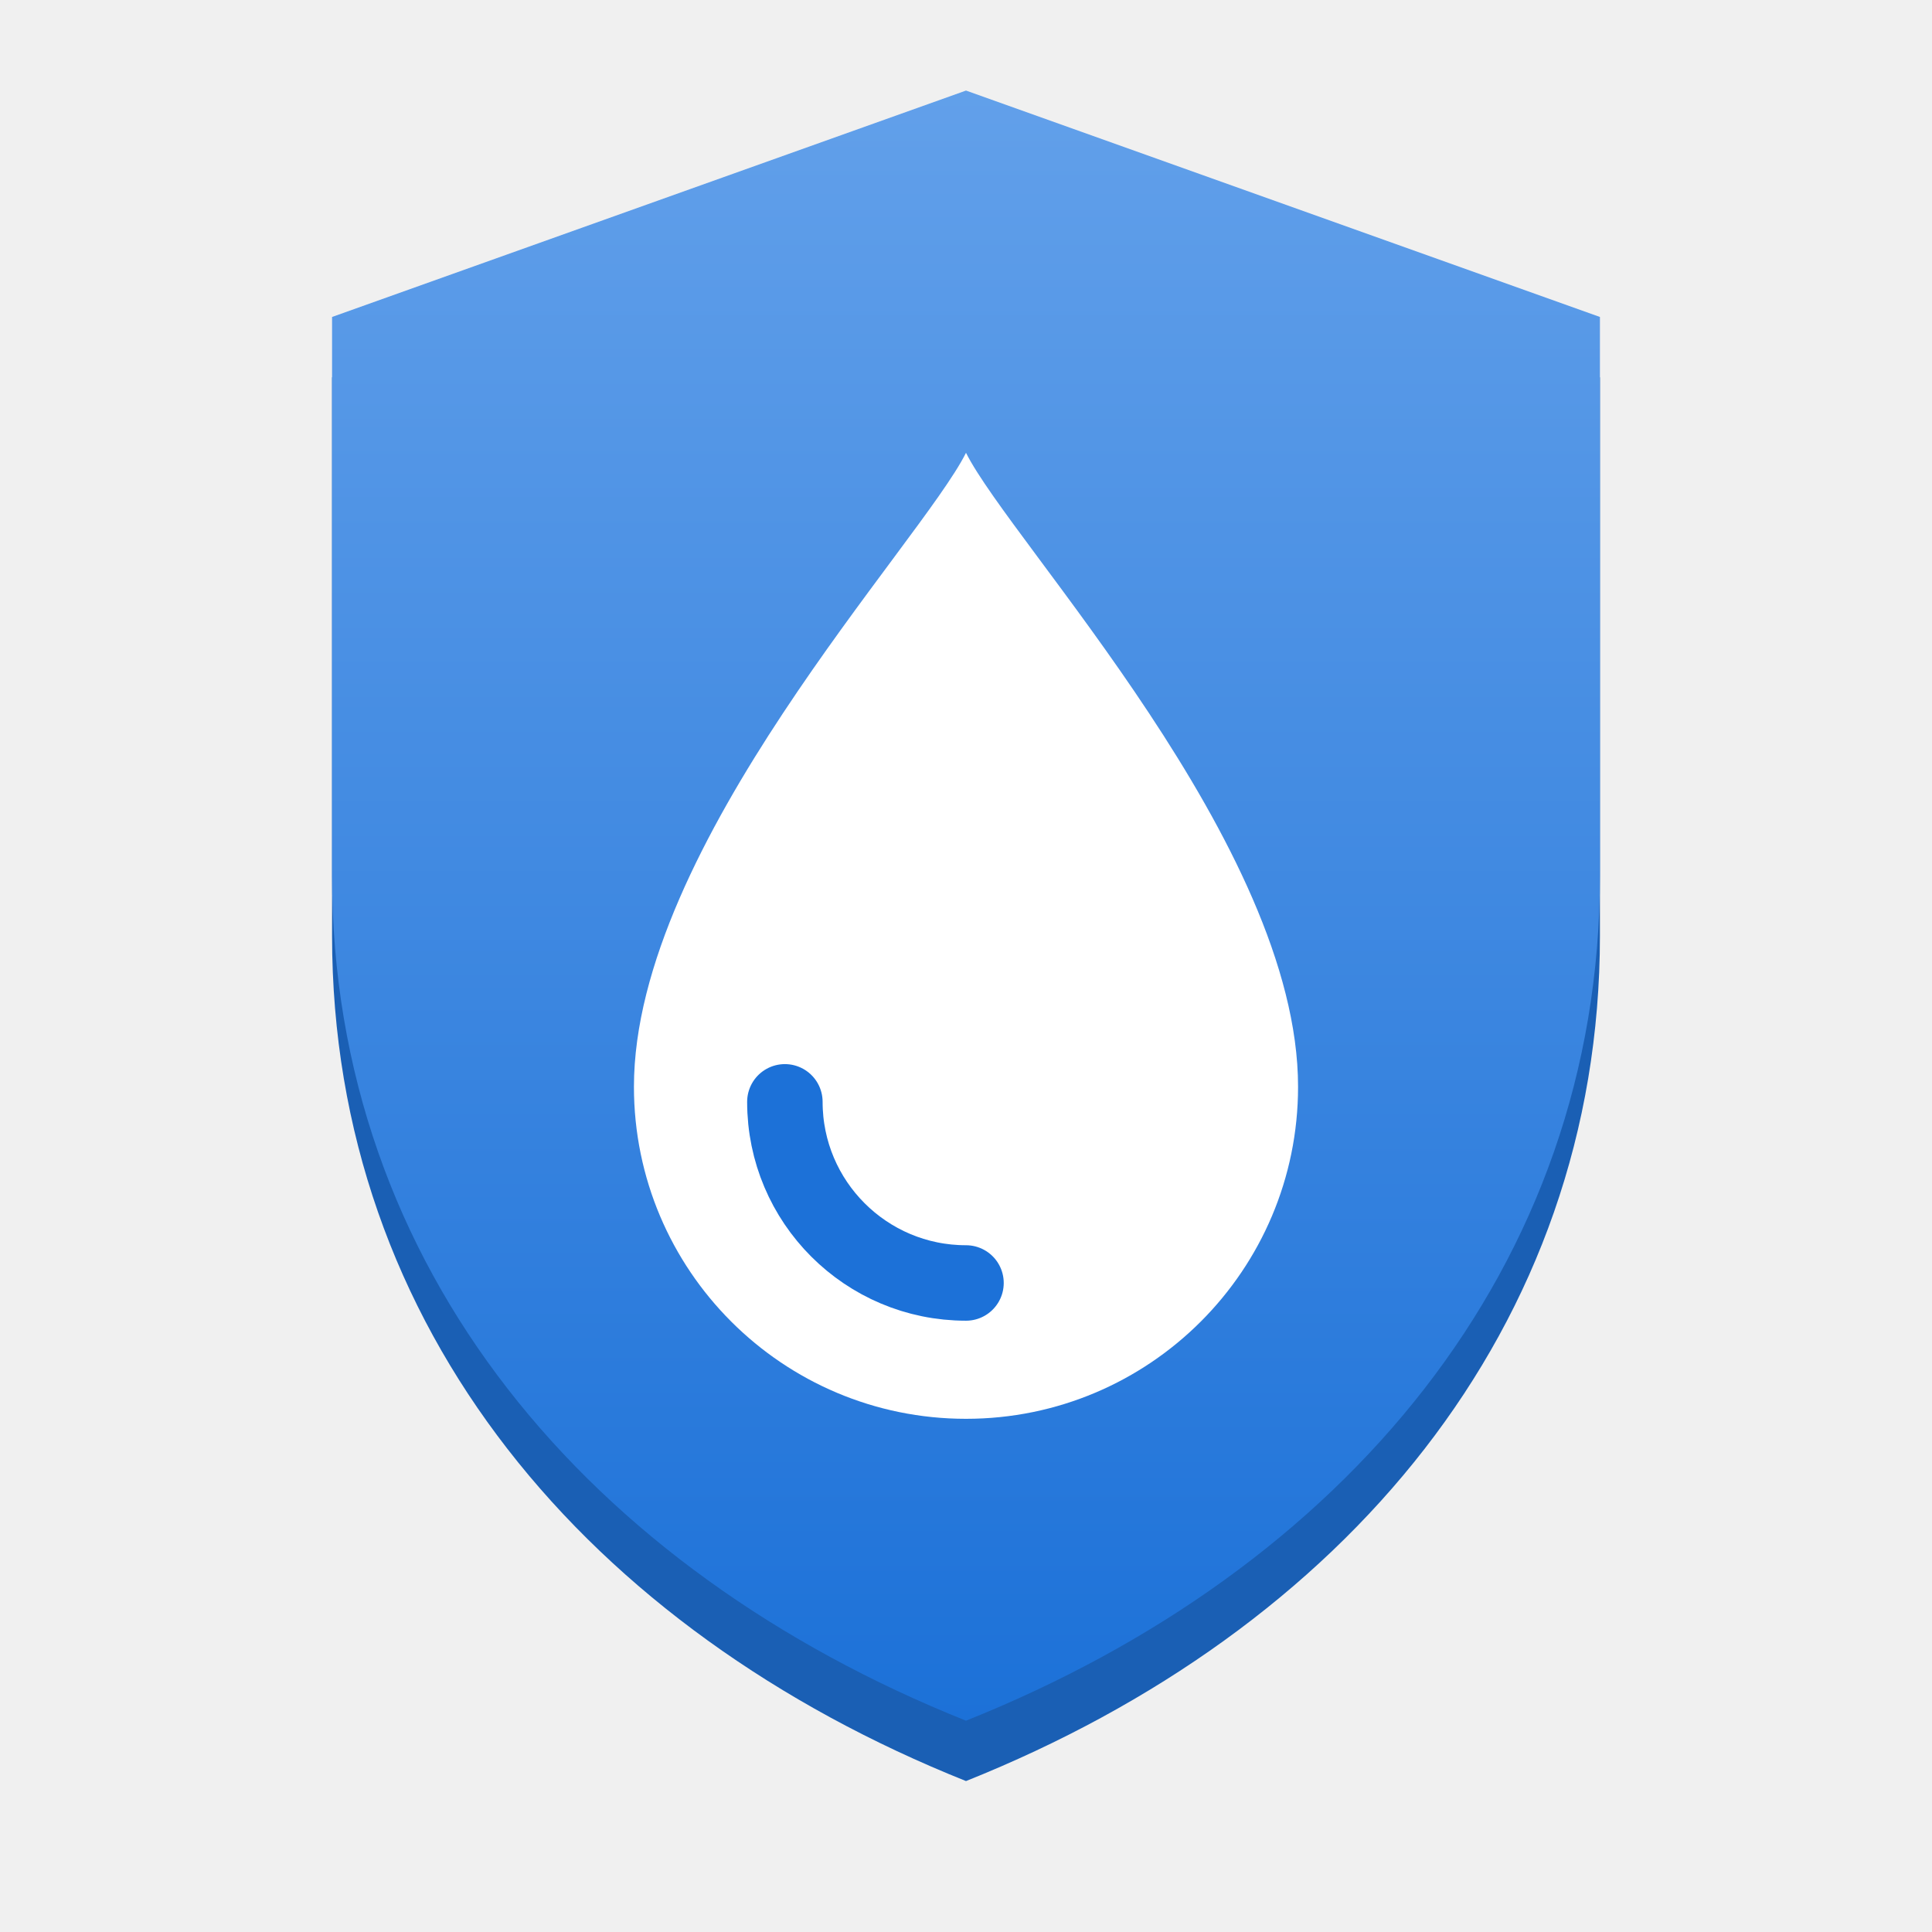
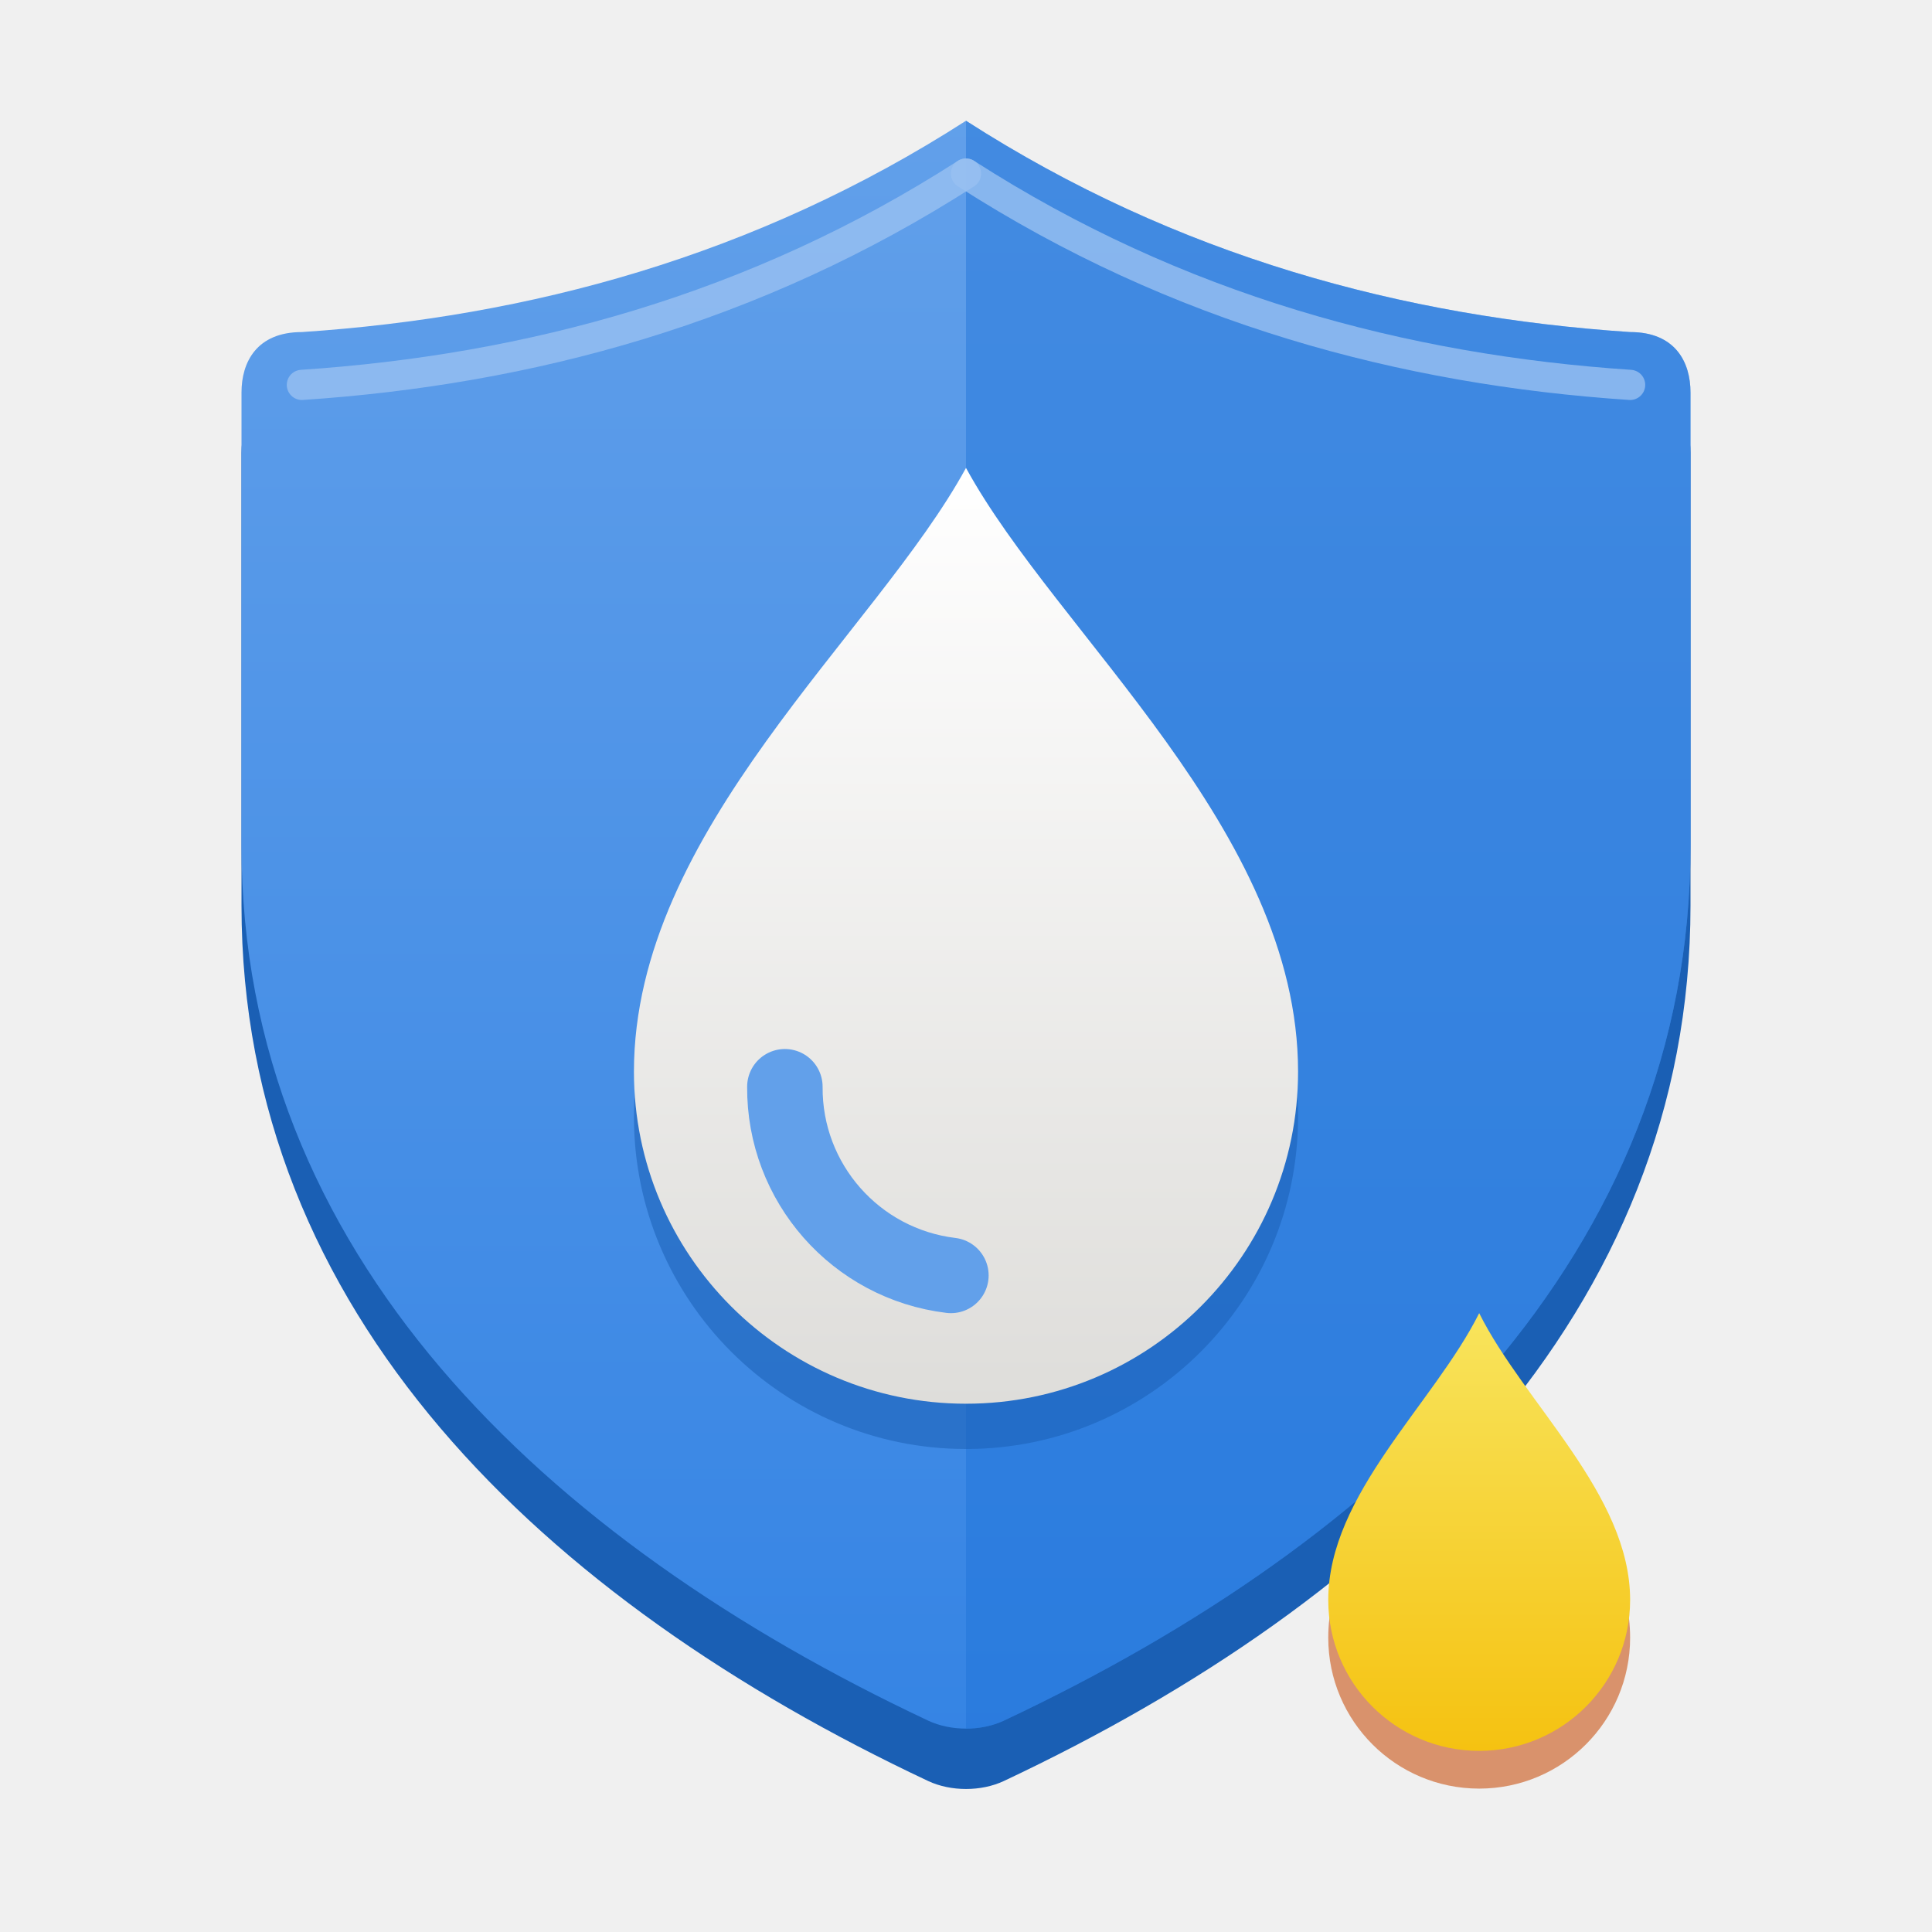
<svg xmlns="http://www.w3.org/2000/svg" width="128" height="128" viewBox="0 0 128 128">
  <defs>
-     <linearGradient id="s" x1="0" y1="0" x2="0" y2="1">
+     <linearGradient id="face" x1="0" y1="0" x2="0" y2="1">
      <stop offset="0" stop-color="#62a0ea" />
-       <stop offset="1" stop-color="#1c71d8" />
+       <stop offset="1" stop-color="#3584e4" />
    </linearGradient>
+     <linearGradient id="drop" x1="0" y1="0" x2="0" y2="1">
+       <stop offset="0" stop-color="#ffffff" />
+       <stop offset="1" stop-color="#deddda" />
+     </linearGradient>
+     <linearGradient id="spill" x1="0" y1="0" x2="0" y2="1">
+       <stop offset="0" stop-color="#f8e45c" />
+       <stop offset="1" stop-color="#f5c211" />
+     </linearGradient>
+     <clipPath id="right">
+       <rect x="64" y="0" width="64" height="128" />
+     </clipPath>
  </defs>
-   <path d="M64 10 22 25v37c0 26 17 46 42 56 25-10 42-30 42-56V25z" fill="#1a5fb4" />
-   <path d="M64 6 22 21v37c0 26 17 46 42 56 25-10 42-30 42-56V21z" fill="url(#s)" />
-   <path d="M64 30c-3 6-22 26-22 42a22 22 0 0 0 44 0c0-16-19-36-22-42z" fill="#fff" />
-   <path d="M52 73a12 12 0 0 0 12 12" fill="none" stroke="#1c71d8" stroke-width="5" stroke-linecap="round" />
+   <path d="M64 12 C78 21 93 25 108 26 C111 26 112 28 112 30 V60 C112 87 92 106 66.500 118 C65 118.700 63 118.700 61.500 118 C36 106 16 87 16 60 V30 C16 28 17 26 20 26 C35 25 50 21 64 12 Z" fill="#1a5fb4" />
+   <path d="M64 8 C78 17 93 21 108 22 C111 22 112 24 112 26 V56 C112 83 92 102 66.500 114 C65 114.700 63 114.700 61.500 114 C36 102 16 83 16 56 V26 C16 24 17 22 20 22 C35 21 50 17 64 8 Z" fill="url(#face)" />
+   <path clip-path="url(#right)" d="M64 8 C78 17 93 21 108 22 C111 22 112 24 112 26 V56 C112 83 92 102 66.500 114 C65 114.700 63 114.700 61.500 114 Z" fill="#1c71d8" opacity=".45" />
+   <path d="M64 11.500 C78 20.500 93 24.500 108 25.500" fill="none" stroke="#99c1f1" stroke-width="2" stroke-linecap="round" opacity=".8" />
+   <path d="M64 11.500 C50 20.500 35 24.500 20 25.500" fill="none" stroke="#99c1f1" stroke-width="2" stroke-linecap="round" opacity=".8" />
+   <path d="M64 31 C70 42 86 55 86 71 A22 22 0 0 1 42 71 C42 55 58 42 64 31 Z" fill="#1a5fb4" opacity=".55" transform="translate(0 3)" />
+   <path d="M64 31 C70 42 86 55 86 71 A22 22 0 0 1 42 71 C42 55 58 42 64 31 Z" fill="url(#drop)" />
+   <path d="M52 72 A12.500 12.500 0 0 0 63 84.500" fill="none" stroke="#62a0ea" stroke-width="5" stroke-linecap="round" />
+   <path d="M98 87 C101 93 108 99 108 106 A10 10 0 0 1 88 106 C88 99 95 93 98 87 Z" fill="#c64600" opacity=".55" transform="translate(0 2.500)" />
+   <path d="M98 87 C101 93 108 99 108 106 A10 10 0 0 1 88 106 C88 99 95 93 98 87 Z" fill="url(#spill)" />
</svg>
